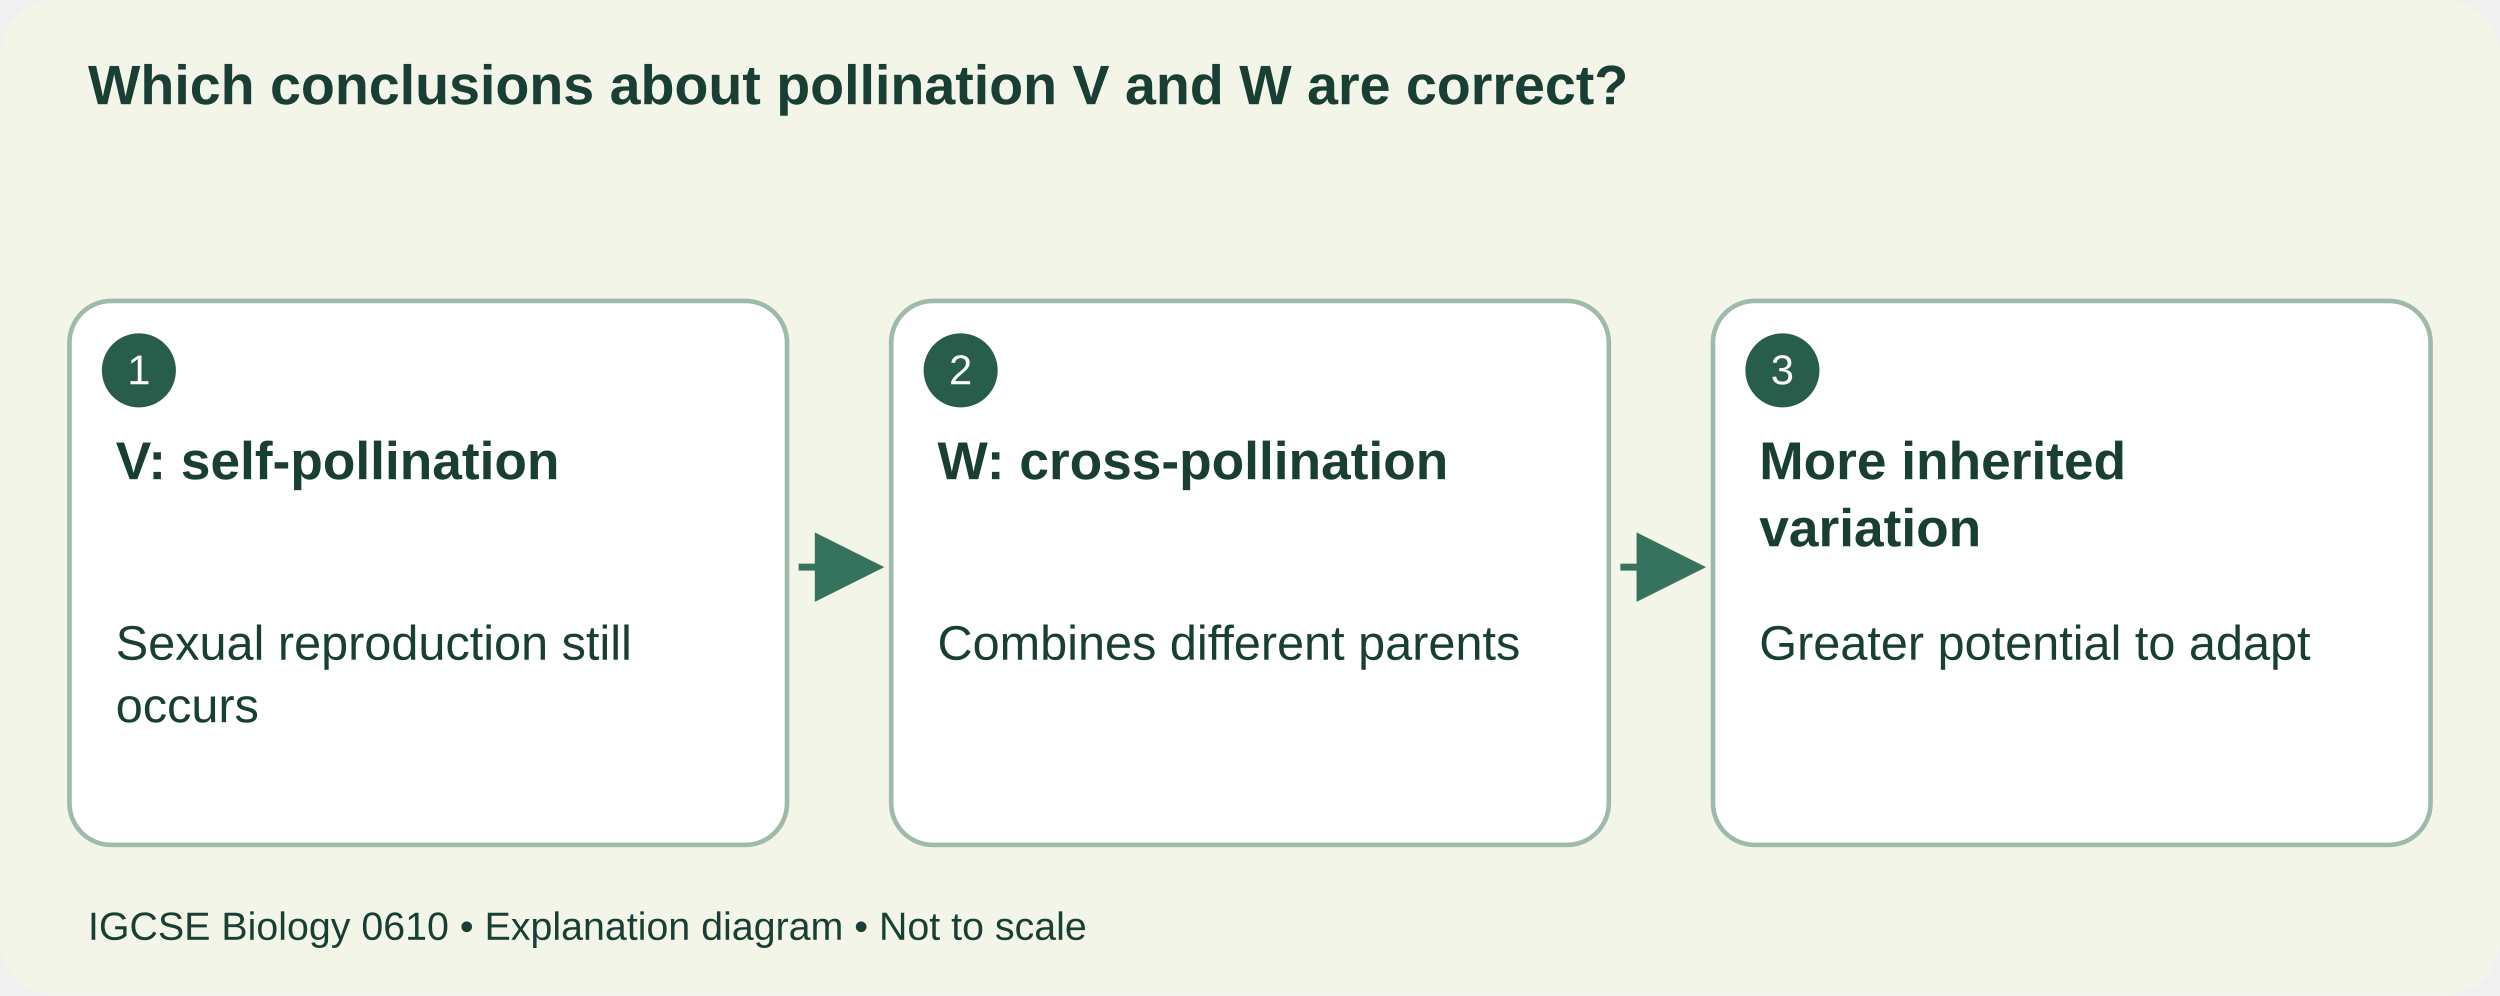
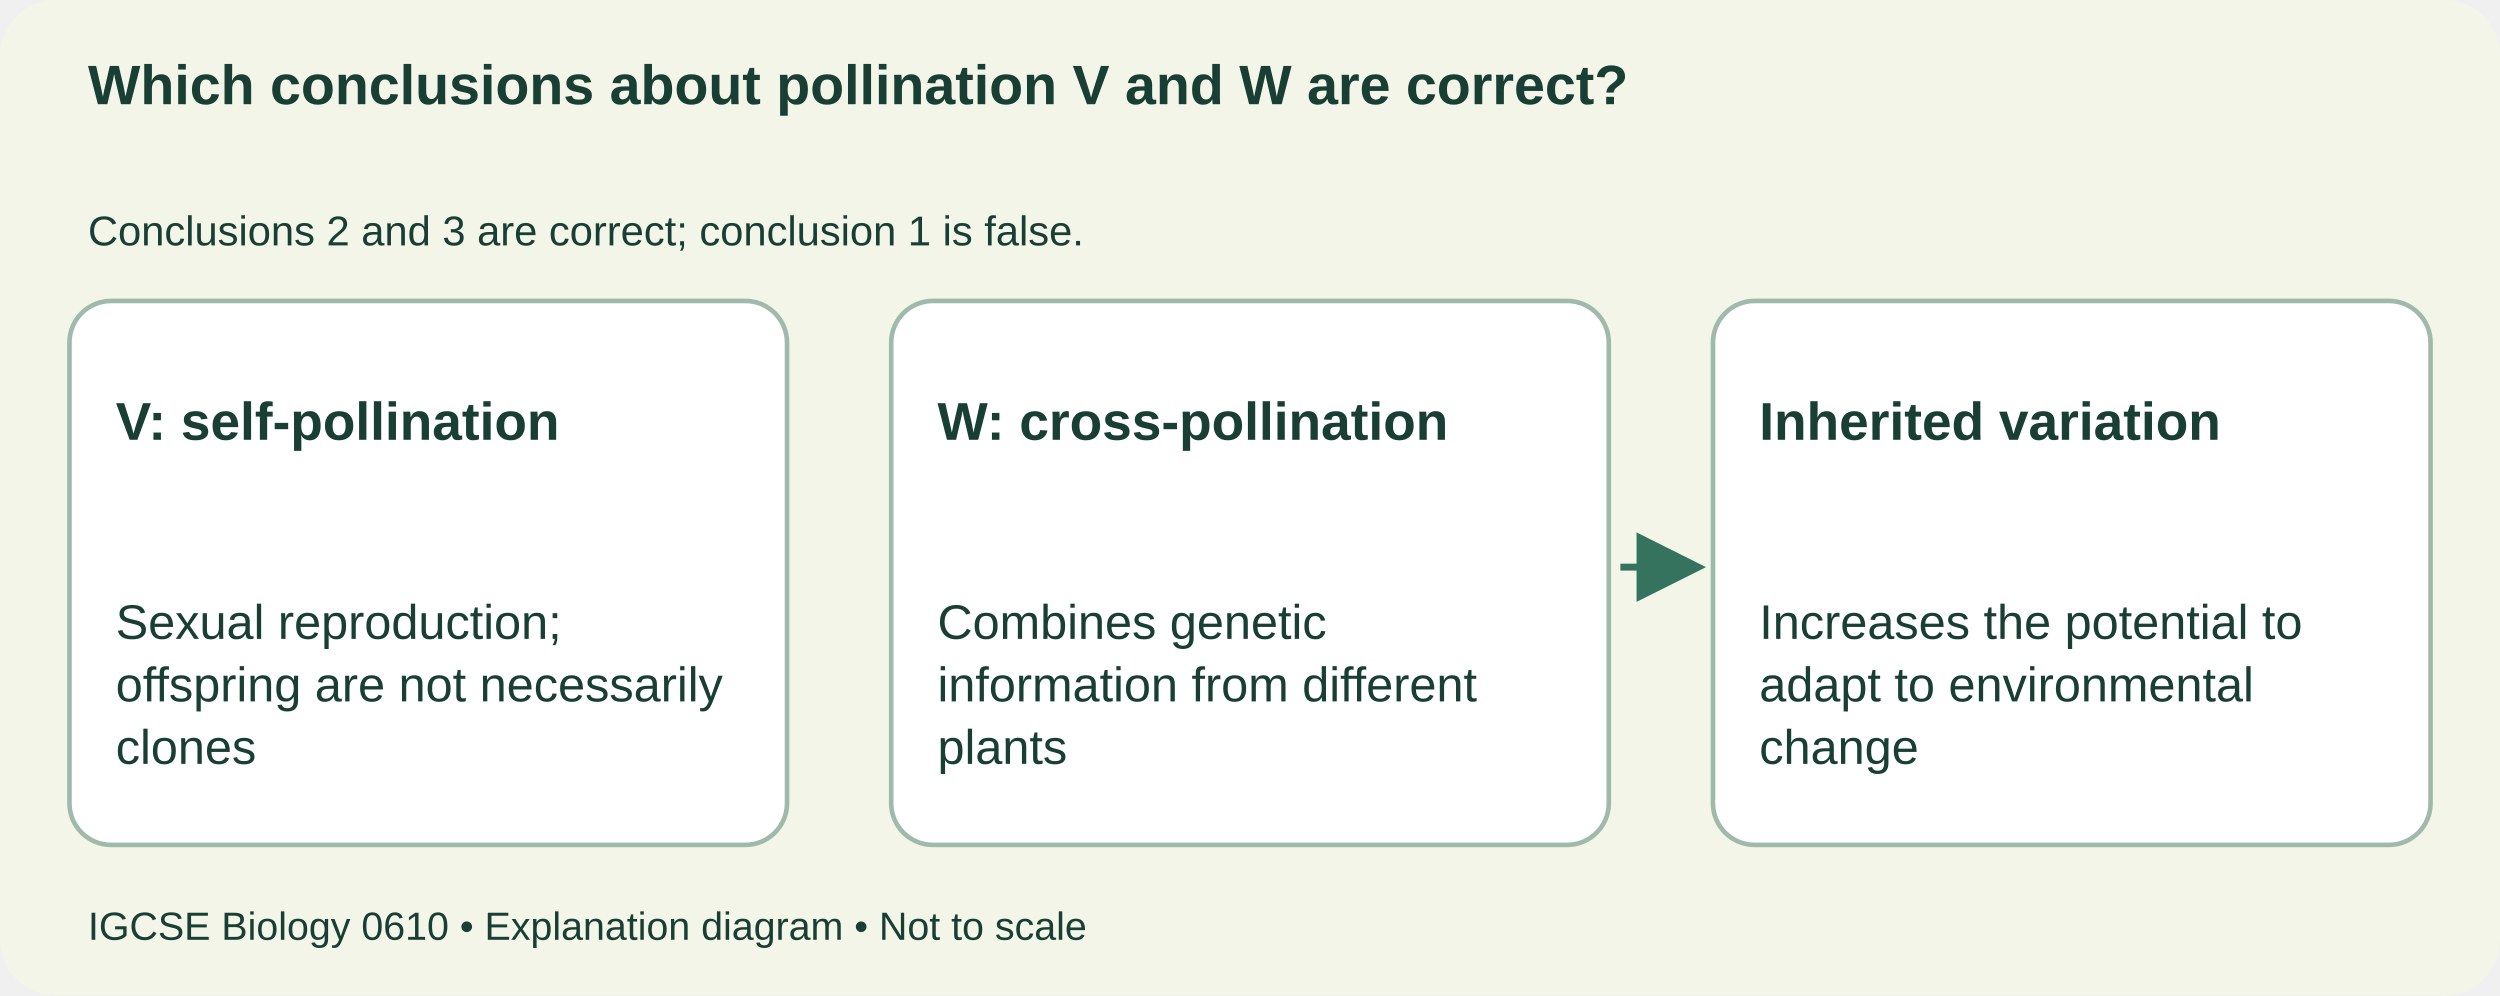
<svg xmlns="http://www.w3.org/2000/svg" width="1080" height="430" viewBox="0 0 1080 430" role="img" aria-labelledby="title desc">
  <defs>
    <marker id="arrow" markerWidth="10" markerHeight="10" refX="8" refY="5" orient="auto">
      <path d="M0 0 L10 5 L0 10 Z" fill="#35735e" />
    </marker>
  </defs>
  <rect width="1080" height="430" rx="24" fill="#f3f5e8" />
  <g font-family="Arial, sans-serif" fill="#193e34">
    <text x="38" y="45" font-size="24" font-weight="700">Which conclusions about pollination V and W are correct?</text>
+     <text x="38" y="106" font-size="18" font-weight="400">Conclusions 2 and 3 are correct; conclusion 1 is false.</text>
    <rect x="30" y="130" width="310" height="235" rx="18" fill="#fff" stroke="#9fbaab" stroke-width="2" />
-     <circle cx="60" cy="160" r="16" fill="#285d4c" />
-     <text x="60" y="166" text-anchor="middle" font-size="18" fill="white">1</text>
-     <text x="50" y="207" font-size="23" font-weight="700">V: self-pollination</text>
-     <text x="50" y="285" font-size="21" font-weight="400">Sexual reproduction still</text>
-     <text x="50" y="312" font-size="21" font-weight="400">occurs</text>
-     <path d="M345 245 H376" fill="none" stroke="#35735e" stroke-width="3" marker-end="url(#arrow)" />
+     <text x="50" y="190" font-size="23" font-weight="700">V: self-pollination</text>
+     <text x="50" y="276" font-size="21" font-weight="400">Sexual reproduction;</text>
+     <text x="50" y="303" font-size="21" font-weight="400">offspring are not necessarily</text>
+     <text x="50" y="330" font-size="21" font-weight="400">clones</text>
    <rect x="385" y="130" width="310" height="235" rx="18" fill="#fff" stroke="#9fbaab" stroke-width="2" />
-     <circle cx="415" cy="160" r="16" fill="#285d4c" />
-     <text x="415" y="166" text-anchor="middle" font-size="18" fill="white">2</text>
-     <text x="405" y="207" font-size="23" font-weight="700">W: cross-pollination</text>
-     <text x="405" y="285" font-size="21" font-weight="400">Combines different parents</text>
+     <text x="405" y="190" font-size="23" font-weight="700">W: cross-pollination</text>
+     <text x="405" y="276" font-size="21" font-weight="400">Combines genetic</text>
+     <text x="405" y="303" font-size="21" font-weight="400">information from different</text>
+     <text x="405" y="330" font-size="21" font-weight="400">plants</text>
+     <rect x="740" y="130" width="310" height="235" rx="18" fill="#fff" stroke="#9fbaab" stroke-width="2" />
+     <text x="760" y="190" font-size="23" font-weight="700">Inherited variation</text>
+     <text x="760" y="276" font-size="21" font-weight="400">Increases the potential to</text>
+     <text x="760" y="303" font-size="21" font-weight="400">adapt to environmental</text>
+     <text x="760" y="330" font-size="21" font-weight="400">change</text>
    <path d="M700 245 H731" fill="none" stroke="#35735e" stroke-width="3" marker-end="url(#arrow)" />
-     <rect x="740" y="130" width="310" height="235" rx="18" fill="#fff" stroke="#9fbaab" stroke-width="2" />
-     <circle cx="770" cy="160" r="16" fill="#285d4c" />
-     <text x="770" y="166" text-anchor="middle" font-size="18" fill="white">3</text>
-     <text x="760" y="207" font-size="23" font-weight="700">More inherited</text>
-     <text x="760" y="236" font-size="23" font-weight="700">variation</text>
-     <text x="760" y="285" font-size="21" font-weight="400">Greater potential to adapt</text>
    <text x="38" y="406" font-size="17" font-weight="400">IGCSE Biology 0610 • Explanation diagram • Not to scale</text>
  </g>
</svg>
